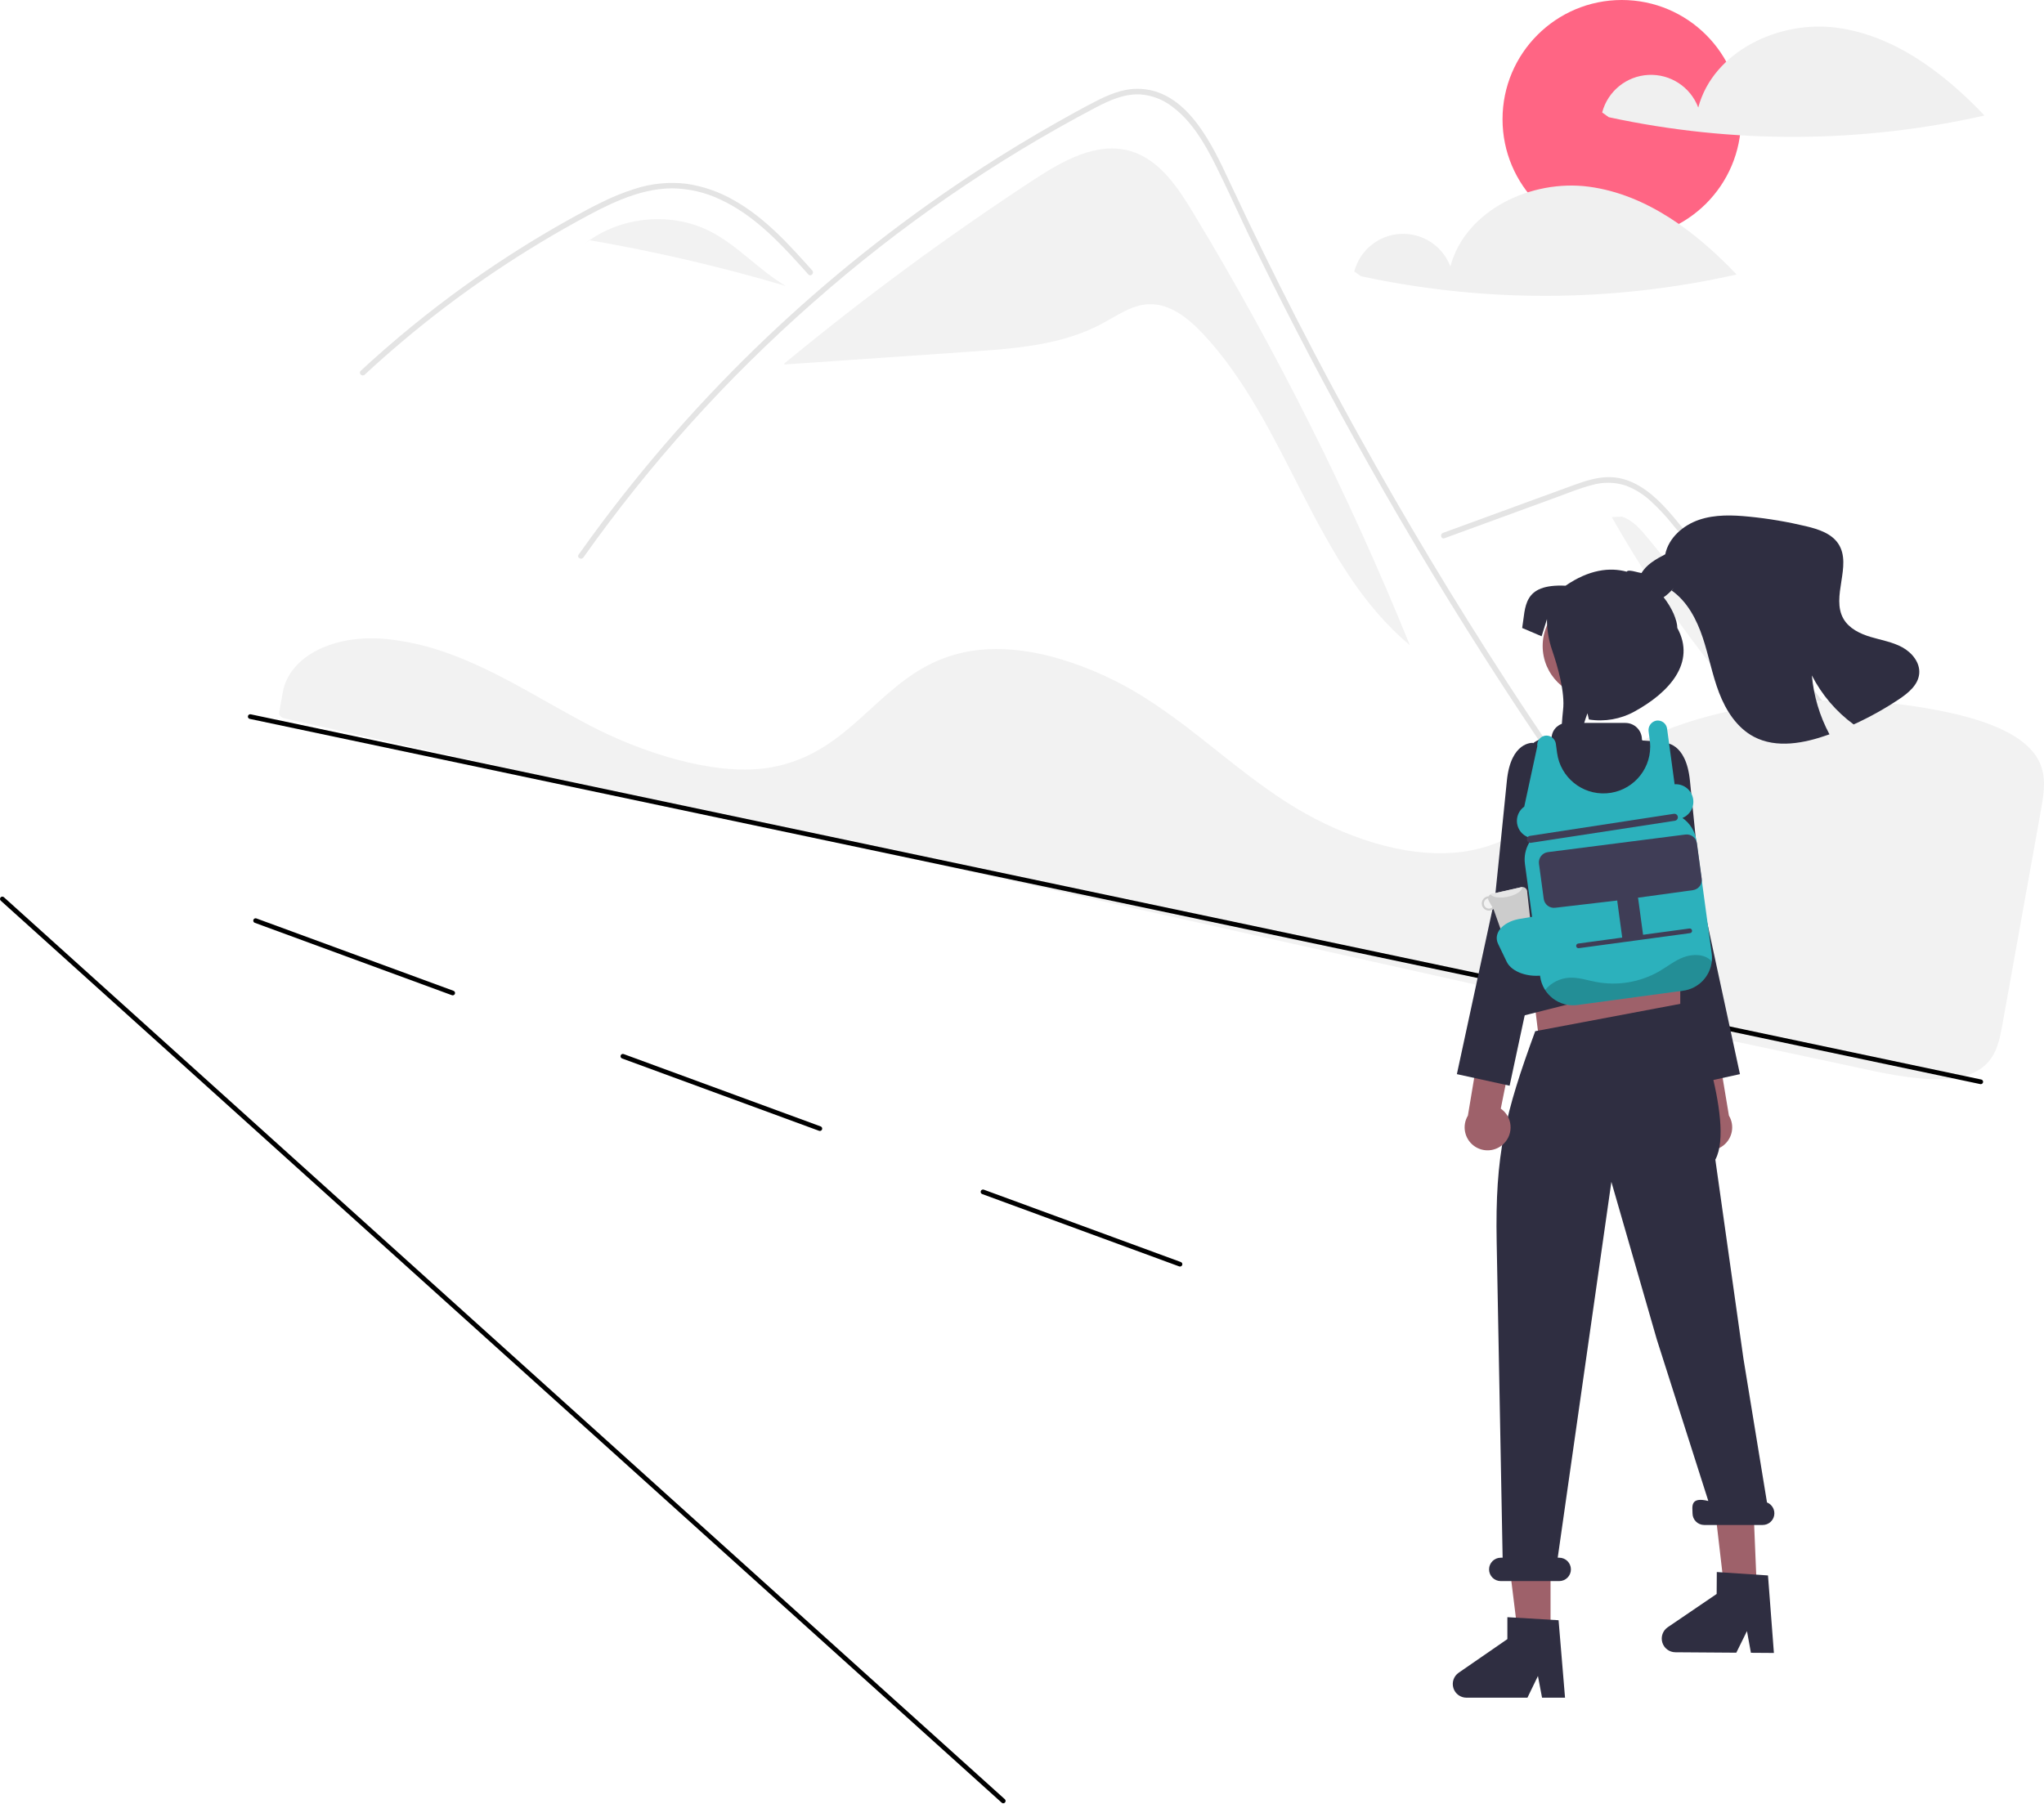
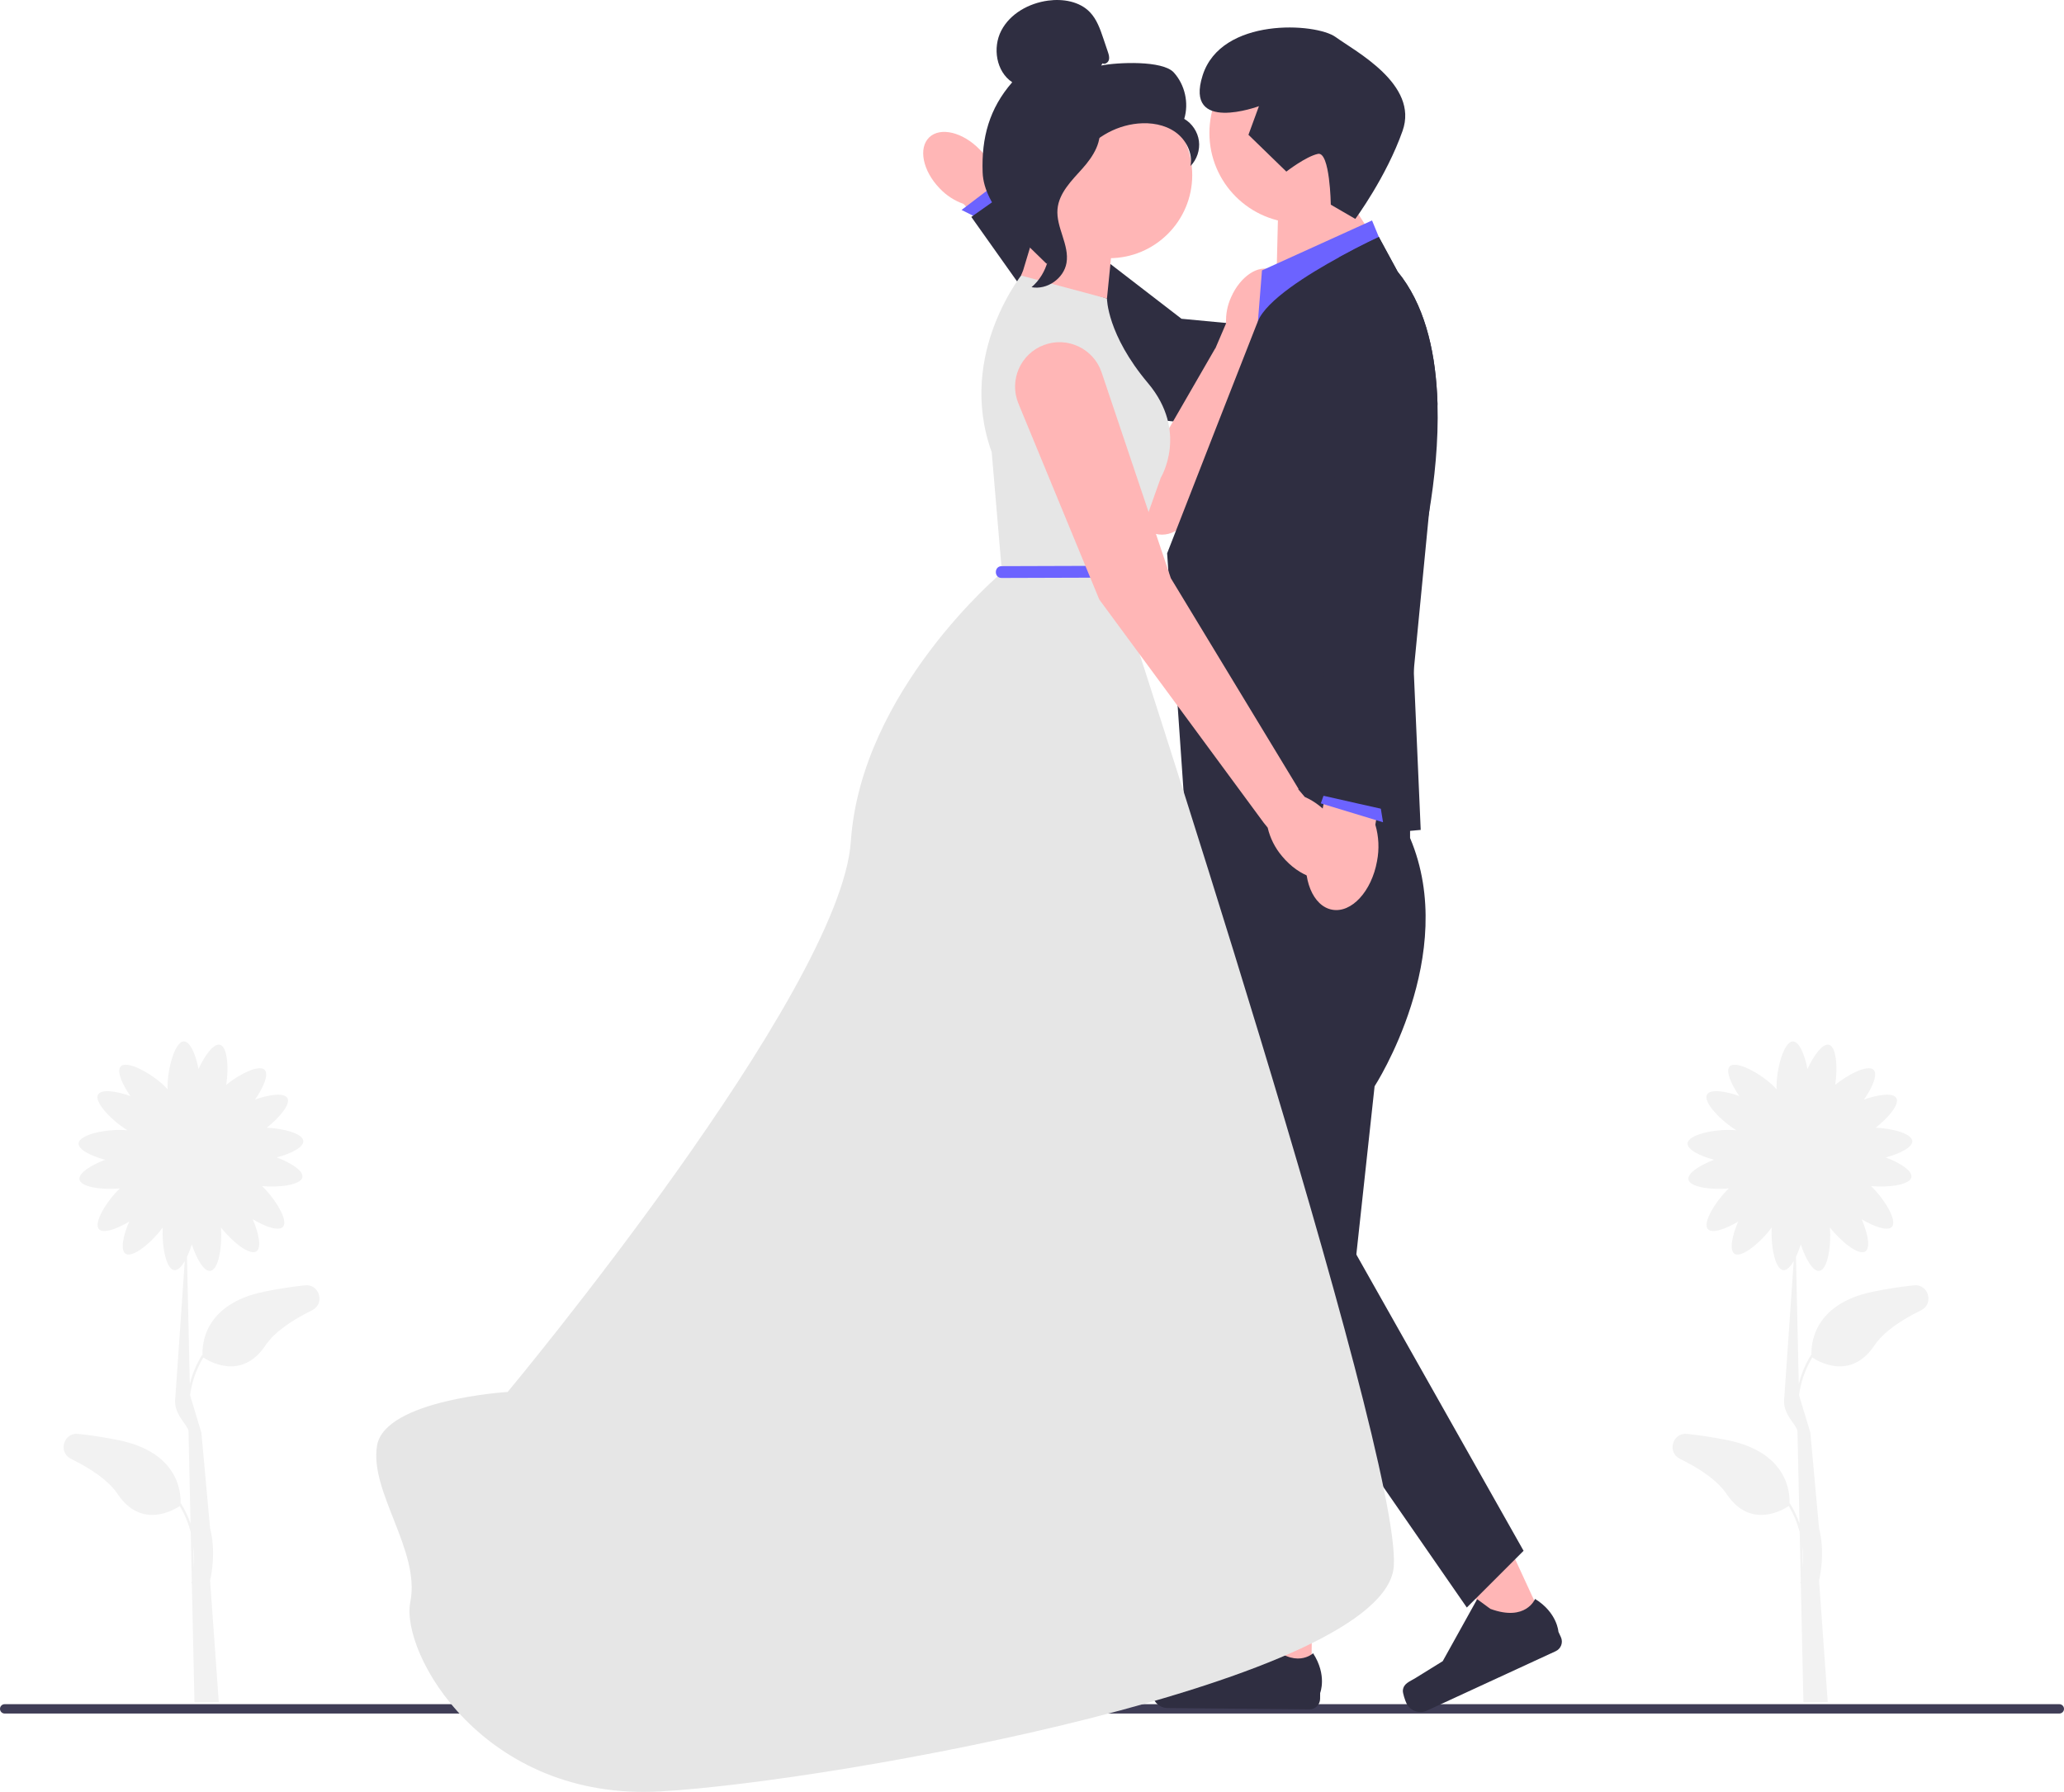
- <svg xmlns="http://www.w3.org/2000/svg" id="currentIllo" data-name="Layer 1" width="874.039" height="771.292" viewBox="0 0 874.039 771.292" class="injected-svg DownloadModal__ImageFile-sc-p17csy-5 iIfSkb grid_media">
-   <path d="M673.062,155.137c-6.611-10.934-14.444-22.608-26.712-26.178-14.207-4.135-28.802,4.079-41.181,12.184a1200.013,1200.013,0,0,0-106.794,78.684l.037.424q39.846-2.748,79.691-5.496c19.192-1.324,39.044-2.83,56.005-11.909,6.436-3.445,12.71-8.047,20.003-8.368,9.061-.398,16.962,5.93,23.17,12.541,36.727,39.109,47.355,98.916,88.558,133.276A1307.621,1307.621,0,0,0,673.062,155.137Z" transform="translate(-162.9803 -64.354)" fill="#f2f2f2" />
-   <path d="M898.816,486.852c-4.061-5.128-5.721-6.33-9.727-11.505Q840.159,412.063,797.108,344.504q-29.241-45.883-55.583-93.529-12.541-22.651-24.394-45.658-9.198-17.839-17.985-35.891c-1.675-3.437-3.303-6.891-4.923-10.352-3.817-8.139-7.563-16.318-11.585-24.346-4.583-9.151-10.162-18.744-18.578-24.891a25.346,25.346,0,0,0-13.204-5.081c-6.851-.443-13.173,2.386-19.115,5.476a615.324,615.324,0,0,0-120.996,83.438A629.917,629.917,0,0,0,412.444,302.789c-.869,1.241-2.924.055-2.047-1.193q5.18-7.325,10.565-14.492A633.399,633.399,0,0,1,582.67,136.269q15.73-10.194,32.051-19.431c5.484-3.106,10.992-6.171,16.594-9.048,5.492-2.821,11.324-5.358,17.598-5.452,21.351-.332,32.407,23.848,40,40.119q3.58,7.681,7.246,15.314,13.856,28.981,28.779,57.432,9.21,17.566,18.823,34.927,29.917,54.062,63.596,105.935c29.743,45.808,59.25,86.275,93.134,129.112C901.424,486.362,899.756,488.053,898.816,486.852Z" transform="translate(-162.9803 -64.354)" fill="#e4e4e4" />
-   <path d="M508.636,181.73c-1.24-1.383-2.473-2.766-3.722-4.149-9.846-10.889-20.411-21.652-33.931-27.894a49.228,49.228,0,0,0-20.624-4.781c-7.38.024-14.595,1.96-21.414,4.67-3.224,1.288-6.377,2.75-9.482,4.307-3.548,1.786-7.033,3.69-10.502,5.61q-9.767,5.405-19.281,11.284-18.93,11.699-36.674,25.184-9.198,6.993-18.017,14.445-8.202,6.922-16.073,14.216c-1.122,1.035-2.797-.64-1.675-1.675,1.383-1.288,2.782-2.568,4.18-3.832q5.927-5.358,12.043-10.51,11.153-9.411,22.884-18.096,18.242-13.513,37.74-25.192,9.743-5.832,19.755-11.174c2.015-1.075,4.054-2.126,6.116-3.121a97.502,97.502,0,0,1,14.54-5.919,51.724,51.724,0,0,1,21.96-2.157,57.173,57.173,0,0,1,20.261,7.009c13.275,7.42,23.572,18.894,33.591,30.091C511.323,181.184,509.655,182.867,508.636,181.73Z" transform="translate(-162.9803 -64.354)" fill="#e4e4e4" />
-   <path d="M780.643,294.569l31.811-11.635L828.249,277.157c5.144-1.881,10.276-4.023,15.593-5.37a24.6,24.6,0,0,1,14.114.18,32.529,32.529,0,0,1,11.008,6.824,89.337,89.337,0,0,1,9.029,9.642c3.439,4.133,6.827,8.308,10.23,12.47q21.068,25.765,41.86,51.755,20.792,25.989,41.306,52.198,20.564,26.274,40.845,52.767,2.484,3.246,4.965,6.494c.914,1.196,2.973.017,2.047-1.196q-20.431-26.76-41.147-53.3-20.767-26.604-41.82-52.982-21.053-26.378-42.391-52.527-5.316-6.515-10.649-13.015c-2.999-3.655-5.965-7.35-9.254-10.753-6.039-6.245-13.583-11.764-22.614-11.914-5.31-.088-10.448,1.597-15.381,3.381-5.318,1.924-10.624,3.884-15.935,5.826l-32.034,11.716-8.008,2.929c-1.421.52-.807,2.812.63,2.286Z" transform="translate(-162.9803 -64.354)" fill="#e4e4e4" />
-   <path d="M466.796,163.388c-16.166-8.308-36.868-6.681-51.723,3.699a737.726,737.726,0,0,1,83.932,19.589C487.555,179.967,478.599,169.455,466.796,163.388Z" transform="translate(-162.9803 -64.354)" fill="#f2f2f2" />
-   <path d="M414.914,167.059l-3.112,2.53c1.053-.885,2.147-1.715,3.271-2.501C415.02,167.078,414.967,167.068,414.914,167.059Z" transform="translate(-162.9803 -64.354)" fill="#f2f2f2" />
-   <path d="M867.766,294.685c-3.131-3.812-6.517-7.803-11.201-9.351l-4.373.172A496.015,496.015,0,0,0,984.306,436.543Q926.036,365.614,867.766,294.685Z" transform="translate(-162.9803 -64.354)" fill="#f2f2f2" />
-   <path d="M667.565,606.081a.992.992,0,0,1-.345-.062l-84.261-30.953a1.0 1,0,0,1,.689-1.877L667.91,604.142a1.0 1,0,0,1-.345,1.938Z" transform="translate(-162.9803 -64.354)" />
-   <path d="M513.565,548.081a.992.992,0,0,1-.345-.062l-84.261-30.953a1.0 1,0,0,1,.689-1.877L513.91,546.142a1.0 1,0,0,1-.345,1.938Z" transform="translate(-162.9803 -64.354)" />
-   <path d="M356.565,490.081a.992.992,0,0,1-.345-.062l-84.261-30.953a1.0 1,0,1,1,.689-1.877L356.91,488.142a1.0 1,0,0,1-.345,1.938Z" transform="translate(-162.9803 -64.354)" />
-   <path d="M340.778,339.738c-3.513-.785-7.07-1.405-10.583-1.837l-.511-.063c-23.321-2.777-43.01,6.958-45.796,22.645l-.495,2.838c-.309,1.795-.643,3.725-1.04,5.86-.192,1.054.867,2.132,2.407,2.476L845.649,497.037c39.607,8.564,79.087,17.024,117.337,25.144a177.652,177.652,0,0,0,21.711,3.511c10.927.926,18.927-.293,24.46-3.725l.001 0c6.877-4.253,8.607-11.157,10.019-19.078,2.846-15.997,5.877-32.793,8.897-49.538,2.661-14.758,5.316-29.477,7.832-43.574,1.478-8.369,2.281-15.869-2.879-22.891-5.596-7.598-17.581-13.494-35.623-17.527-.218-.049-.434-.097-.655-.145-56.592-12.407-117.619-2.55-151.854,24.53-3.942,3.118-7.734,6.553-11.401,9.875a158.915,158.915,0,0,1-17.302,14.232,66.95,66.95,0,0,1-10.666,5.986c-.257.125-.548.255-.851.372-.705.318-1.433.613-2.135.865a62.042,62.042,0,0,1-12.655,3.397l-.431.065c-.326.056-.678.107-1.027.147a68.206,68.206,0,0,1-7.479.589c-10.812.309-22.585-1.669-34.991-5.882a151.752,151.752,0,0,1-32.578-15.751c-10.814-6.914-20.639-14.717-30.141-22.263-4.173-3.316-8.49-6.743-12.828-10.046-.815-.622-1.618-1.23-2.434-1.842-5.313-3.969-10.177-7.354-14.871-10.348a146.281,146.281,0,0,0-37.143-17.035c-13.864-4.03-26.63-5.128-37.931-3.275a60.649,60.649,0,0,0-9.253,2.27c-13.923,4.597-23.917,13.74-33.581,22.583-12.021,10.999-24.453,22.373-44.611,25.204-23.263,3.273-53.836-7.081-74.693-17.866-6.557-3.391-13.045-7.056-19.318-10.601q-3.801-2.148-7.611-4.28c-4.993-2.785-9.099-4.982-12.918-6.915l-1.208-.614c-.673-.337-1.346-.675-2.034-1.007-4.55-2.238-8.825-4.154-13.075-5.86l-1.004-.409c-2.021-.785-3.918-1.486-5.788-2.137l-.747-.259A109.236,109.236,0,0,0,340.778,339.738Z" transform="translate(-162.9803 -64.354)" fill="#f2f2f2" />
-   <path d="M1009.981,528.062a1.009,1.009,0,0,1-.208-.021l-740-156.208a1,1,0,0,1,.413-1.957l740,156.208a1,1,0,0,1-.206,1.979Z" transform="translate(-162.9803 -64.354)" />
-   <circle cx="693.5" cy="51" r="51" fill="#ff6584" />
-   <path d="M948.516,76.224c-24.717-3.341-52.935,10.019-59.341,34.124a21.597,21.597,0,0,0-41.093,2.109l2.83,2.027a372.275,372.275,0,0,0,160.659-.726C994.377,95.688,973.233,79.565,948.516,76.224Z" transform="translate(-162.9803 -64.354)" fill="#f0f0f0" />
-   <path d="M842.516,144.224c-24.717-3.341-52.935,10.019-59.341,34.124a21.597,21.597,0,0,0-41.093,2.109l2.83,2.027a372.275,372.275,0,0,0,160.659-.726C888.377,163.688,867.233,147.565,842.516,144.224Z" transform="translate(-162.9803 -64.354)" fill="#f0f0f0" />
-   <path d="M886.872,553.437a9.76,9.76,0,0,1,1.357-14.904L872.689,461.346l17.161,5.51,12.439,74.659A9.813,9.813,0,0,1,886.872,553.437Z" transform="translate(-162.9803 -64.354)" fill="#9e616a" />
-   <path d="M863.926,390.13l10.648-8.037s9.393-.665,11.056,16.274,5.079,49.95,5.079,49.95l16.293,75.463-22.554,4.95-17.451-81.438-10.469-24.184Z" transform="translate(-162.9803 -64.354)" fill="#2f2e41" />
-   <polygon points="718.5 449 658.5 448 653.5 407 718.5 407 718.5 449" fill="#9e616a" />
-   <polygon points="663.032 699.832 649.181 699.831 642.591 646.404 663.034 646.405 663.032 699.832" fill="#9e616a" />
-   <polygon points="751.276 680.645 737.425 680.548 731.21 627.076 749.225 631.209 751.276 680.645" fill="#9e616a" />
-   <polygon points="707.954 371.691 711.092 379.851 710.465 388.011 649.04 409.286 652.088 373.574 658.993 365.414 707.954 371.691" fill="#ffb6b6" />
-   <circle cx="681.602" cy="276.32" r="21.938" fill="#9e616a" />
-   <path d="M832.208,790.486h-9.829l-1.754-9.279-4.493,9.279H790.064a5.86,5.86,0,0,1-3.33-10.682l20.817-14.377v-9.381l21.896,1.307Z" transform="translate(-162.9803 -64.354)" fill="#2f2e41" />
-   <path d="M921.523,771.351l-9.828-.069-1.689-9.292-4.558,9.248-26.067-.182a5.86,5.86,0,0,1-3.255-10.705l20.917-14.231.066-9.381,21.886,1.46Z" transform="translate(-162.9803 -64.354)" fill="#2f2e41" />
-   <path d="M918.566,706.973l-10.086-61.619-12-85c8.788-16.32-11-67-11-67l-2.793.134L819.467,505.415l.014-.061c-12.931,35.268-17.215,52.691-16.506,90.248l2.547,135.01h-.799a5,5,0,0,0,0,10h25a5,5,0,0,0,0-10h-.645l22.947-160.757L871.48,637.354l22,69c-8-2-6.758,2.634-6.758,5.258a5,5,0,0,0,5,5h25a4.995,4.995,0,0,0,1.844-9.639Z" transform="translate(-162.9803 -64.354)" fill="#2f2e41" />
-   <path d="M890.403,495.979l-2-20a3.987,3.987,0,0,0-3.605-2.995c-.833-9.527-4.339-50.629-4.549-52.421l-.008-.076-1.594-34.058a5.037,5.037,0,0,0-4.703-4.79l-8.421-.55a.446.446,0,0,1-.431-.445,7.081,7.081,0,0,0-7.081-7.081H833.08a6.63,6.63,0,0,0-6.576,5.804.44.44,0,0,1-.448.396l-.003-0a11.845,11.845,0,0,0-11.915,9.824c-3.408,19.831-10.239,64.84-6.862,89.862,1.176,8.711-1.359,1.812-1.803,9.1a5.365,5.365,0,0,0,1.336,3.89c-2.058.598-2.856,2.821-2.328,4.916l-.438-.108a4,4,0,0,0,4.856,2.901L885.502,480.836C887.644,480.296,890.943,498.121,890.403,495.979Z" transform="translate(-162.9803 -64.354)" fill="#2f2e41" />
-   <path d="M806.089,553.437a9.76,9.76,0,0,0-1.357-14.904l15.54-77.187-17.161,5.51-12.439,74.659A9.813,9.813,0,0,0,806.089,553.437Z" transform="translate(-162.9803 -64.354)" fill="#9e616a" />
-   <path d="M829.034,390.13l-10.648-8.037s-9.393-.665-11.056,16.274-5.079,49.95-5.079,49.95l-16.293,75.463,22.554,4.95,17.451-81.438,10.469-24.184Z" transform="translate(-162.9803 -64.354)" fill="#2f2e41" />
-   <path d="M868.076,321.166c4.087,1.217,7.9-2.202,10.745-5.441l-1.011,1.2c6.692,4.713,10.693,12.39,13.289,20.161,2.596,7.763,4.044,15.894,6.975,23.546,2.93,7.643,7.66,15.037,14.9,18.85,9.699,5.107,21.583,2.785,31.9-.9.137-.051.266-.094.403-.146a65.737,65.737,0,0,1-7.523-25.191,59.771,59.771,0,0,0,17.873,20.967,137.213,137.213,0,0,0,19.381-10.779c3.984-2.665,8.183-6.109,8.645-10.882.471-4.738-3.067-9.065-7.24-11.344-4.173-2.279-8.971-3.05-13.529-4.421-4.55-1.362-9.194-3.599-11.584-7.711-5.509-9.459,3.761-22.8-2.151-32.02-2.913-4.533-8.568-6.349-13.812-7.609a182.606,182.606,0,0,0-24.317-4.104c-7.189-.72-14.617-.985-21.455,1.328-6.838,2.313-13.041,7.686-14.506,14.763-3.993,2.099-8.217,4.421-10.359,8.405C862.558,313.815,863.749,319.881,868.076,321.166Z" transform="translate(-162.9803 -64.354)" fill="#2f2e41" />
-   <path d="M874.177,319.572c3.914,4.903,6.044,10.205,6.044,13.38,8.13,14.859-3.496,27.623-18.356,35.753a30.443,30.443,0,0,1-19.45,3.391l-.622-2.654-.842,2.39s-9.675,31.954-12.866,33.828c1.211-5.687,2.598-32.017,3.272-37.567.933-7.554-2.32-18.799-4.667-25.638a40.366,40.366,0,0,1-2.21-13.1v-.195l-2.285,7.34-8.319-3.549c1.548-8.878,0-18.956,18.556-18.082,10.036-6.902,18.873-7.953,26.133-5.996.937-1.448,6.339,1.264,7.9.502" transform="translate(-162.9803 -64.354)" fill="#2f2e41" />
-   <path d="M894.95,475.58a14.211,14.211,0,0,1-12.22,12.5l-45.17,6.12a14.224,14.224,0,0,1-15.99-12.18l-6.51-48.14a14.175,14.175,0,0,1,1.8-9.04l-.31-2.34a7.49,7.49,0,0,1-1.78-13.14l5.58-25.85a4.007,4.007,0,0,1,3.82-4.54,4.113,4.113,0,0,1,4.13,3.63l.51,3.8a20.001,20.001,0,0,0,39.82-2.66,20.672,20.672,0,0,0-.18-2.71l-.5-3.74a4.15,4.15,0,0,1,3.18-4.69,3.999,3.999,0,0,1,4.71,3.4l3.23,23.8a7.492,7.492,0,0,1,3.35,14.41,14.165,14.165,0,0,1,5.97,9.74l6.52,48.15A14,14,0,0,1,894.95,475.58Z" transform="translate(-162.9803 -64.354)" fill="#2cb1bc" />
-   <path d="M815.906,423.559a1.502,1.502,0,0,1,1.285-1.688l61.566-9.437a1.5,1.5,0,1,1,.402,2.973l-61.566,9.437A1.502,1.502,0,0,1,815.906,423.559Z" transform="translate(-162.9803 -64.354)" fill="#3f3d56" />
-   <path d="M823.101,448.829l-2.035-15.036a4.413,4.413,0,0,1,3.782-4.965l58.801-7.522a4.413,4.413,0,0,1,4.965,3.782l2.035,15.036a4.413,4.413,0,0,1-3.782,4.965L863.381,448.32a4.413,4.413,0,0,1,.117.489l2.079,15.36,19.819-2.682a1,1,0,1,1,.268,1.982l-19.819,2.682-8.919,1.207L838.098,469.906a1,1,0,0,1-.268-1.982l18.828-2.548-2.079-15.36a4.414,4.414,0,0,1-.017-.502l-26.496,3.097A4.413,4.413,0,0,1,823.101,448.829Z" transform="translate(-162.9803 -64.354)" fill="#3f3d56" />
-   <path d="M591.98,835.646a.998.998,0,0,1-.669-.257l-428-385.792a1,1,0,0,1,1.339-1.486l428,385.792a1,1,0,0,1-.67,1.743Z" transform="translate(-162.9803 -64.354)" />
-   <path d="M816.03,445.94a2.026,2.026,0,0,0-2.15-2.17,1.864,1.864,0,0,0-.32.04l-12.66,2.86a2.085,2.085,0,0,0-1.34,1.03,2.606,2.606,0,0,0-.55.08,3.076,3.076,0,1,0,1.36,6,3.118,3.118,0,0,0,1.24-.6l4.29,12.08a2.015,2.015,0,0,0,2.21.97l8.23-1.86a2.043,2.043,0,0,0,1.57-1.82Zm-15.85,6.98a2.2,2.2,0,0,1-.98-4.29c.04-.01.08,0,.12-.01a2.071,2.071,0,0,0,.27,1.04L801.16,452.4A2.071,2.071,0,0,1,800.18,452.92Z" transform="translate(-162.9803 -64.354)" fill="#ccc" />
-   <path d="M813.88,443.77c.12,1.6-2.62,3.44-6.29,4.17-3.37.69-6.39.21-7.24-1.05a1.919,1.919,0,0,1,.55-.22l12.66-2.86A1.864,1.864,0,0,1,813.88,443.77Z" transform="translate(-162.9803 -64.354)" fill="#e6e6e6" />
-   <path d="M807.264,475.724l-3.675-7.646c-2.153-4.479,1.789-9.245,8.787-10.624L821,456l3.607,25.202-.747.147C816.862,482.727,809.417,480.203,807.264,475.724Z" transform="translate(-162.9803 -64.354)" fill="#2cb1bc" />
-   <g opacity="0.2">
-     <path d="M894.95,475.58a14.211,14.211,0,0,1-12.22,12.5l-45.17,6.12a14.208,14.208,0,0,1-13.87-6.42,14.512,14.512,0,0,1,10.36-5.24c3.88-.2,7.64,1.09,11.44,1.81a39.589,39.589,0,0,0,26.83-4.45c3.53-2.05,6.71-4.67,10.59-6.13,3.88-1.45,8.89-1.4,11.7,1.43A4.033,4.033,0,0,1,894.95,475.58Z" transform="translate(-162.9803 -64.354)" />
+ <svg xmlns="http://www.w3.org/2000/svg" width="524.67" height="455.599" viewBox="0 0 524.67 455.599">
+   <g>
+     <path id="uuid-c35e0a51-e7e9-4b68-ade6-2a226cad2c46-781" d="M238.838,47.868c-4.272-4.43-5.449-10.226-2.629-12.944,2.82-2.718,8.568-1.33,12.841,3.103,1.731,1.747,3.019,3.883,3.755,6.23l17.863,19-7.531,7.045-18.208-18.452c-2.319-.822-4.408-2.187-6.091-3.981Z" fill="#ffb6b6" />
+     <polygon points="258.157 50.426 254.765 45.519 244.428 53.383 250.05 56.194 258.157 50.426" fill="#6c63ff" />
+     <polygon points="357.308 113.551 352.069 85.941 300.337 81.047 257.258 47.849 246.91 55.151 282.59 105.469 357.308 113.551" fill="#2f2e41" />
+   </g>
+   <path d="M323.263,68.663c-3.356-1.484-7.967,1.589-10.297,6.864-.961,2.095-1.405,4.391-1.297,6.693l-2.733,6.384-.047,.006-12.549,21.75-17.96-26.24c-2.747-4.014-7.778-5.785-12.434-4.378h-0c-7.625,2.304-10.448,11.627-5.382,17.774l29.662,35.994c3.111,3.776,9.093,3.03,11.183-1.394l17.494-41.067,2.141-4.685c1.775-1.47,3.172-3.343,4.075-5.463,2.332-5.276,1.501-10.754-1.855-12.237Z" fill="#ffb6b6" />
+   <path d="M524.67,434.483c0,.66-.53,1.19-1.19,1.19H1.19c-.66,0-1.19-.53-1.19-1.19s.53-1.19,1.19-1.19H523.48c.66,0,1.19,.53,1.19,1.19Z" fill="#3f3d56" />
+   <polygon points="324.487 70.703 325.01 49.218 337.51 42.339 347.796 58.333 324.487 70.703" fill="#ffb6b6" />
+   <polygon points="348.773 56.054 320.796 68.75 319.476 85.351 353.33 67.122 348.773 56.054" fill="#6c63ff" />
+   <path d="M363.285,130.218l-.01,.04c-2.03,12.13-4.74,20.85-4.74,20.85l.84,19.38,1.77,40.52-11.01,.97-17.35,1.52-1.68,.15-11.5,1.01-17.71,1.55-5.21-75.52s6.45-16.56,12.61-32.33c4.16-10.64,8.19-20.93,10-25.52,.18-.45,.34-.84,.47-1.17,2.11-5.3,12.62-11.88,20.76-16.32,5.53-3.03,9.98-5.08,9.98-5.08l4.44,8.18,.34,.63c6.66,8.12,9.39,19.42,10.02,31.04,.05,.84,.08,1.68,.11,2.52,.29,9.66-.77,19.4-2.13,27.58Z" fill="#2f2e41" />
+   <g>
+     <g>
+       <polygon points="333.351 427.637 321.712 427.528 316.593 382.579 333.772 382.74 333.351 427.637" fill="#ffb6b6" />
+       <path d="M293.474,427.002h0c-.368,.607-.578,2.575-.584,3.285h0c-.02,2.182,1.732,3.967,3.914,3.987l36.047,.336c1.488,.014,2.706-1.181,2.72-2.67l.014-1.501s1.825-4.494-1.794-10.088c0,0-4.604,4.311-11.358-2.571l-1.977-3.661-14.653,10.509-8.076,.918c-1.767,.201-3.329-.065-4.252,1.456h-0Z" fill="#2f2e41" />
+     </g>
+     <g>
+       <polygon points="392.934 413.303 382.364 418.179 358.526 379.731 374.126 372.534 392.934 413.303" fill="#ffb6b6" />
+       <path d="M356.611,429.772h0c-.073,.706,.578,2.575,.876,3.22h0c.914,1.981,3.261,2.846,5.243,1.932l32.732-15.103c1.352-.624,1.942-2.225,1.318-3.576l-.629-1.363s-.271-4.843-5.934-8.353c0,0-2.319,5.865-11.367,2.53l-3.352-2.465-8.756,15.763-6.909,4.282c-1.512,.937-3.038,1.364-3.221,3.133l-0,0Z" fill="#2f2e41" />
+     </g>
+     <path d="M304.949,207.599l1.195,101.041,9.918,105.494h18.39l14.972-137.953s21.64-33.361,9.017-63.116v-14.757l-53.491,9.291Z" fill="#2f2e41" />
+     <polygon points="335.899 303.23 387.293 394.297 372.867 408.723 332.292 350.116 335.899 303.23" fill="#2f2e41" />
+   </g>
+   <path d="M281.39,75.911l-20.833-7.162s-17.578,20.833-8.464,46.224l2.604,30.599s-35.807,29.948-38.412,68.36c-2.604,38.412-87.24,139.975-87.24,139.975,0,0-31.25,1.953-33.203,13.672-1.953,11.719,11.068,26.693,8.464,39.714-2.604,13.021,18.645,50.782,63.685,48.177,45.04-2.604,184.364-27.995,186.317-57.292,1.953-29.297-69.662-247.397-69.662-247.397l10.417-29.297s7.162-11.719-3.255-24.089c-10.417-12.37-10.417-21.485-10.417-21.485Z" fill="#e6e6e6" />
+   <polygon points="259.553 70.056 260.08 68.75 263.812 56.38 282.692 62.89 281.39 75.911 259.553 70.056" fill="#ffb6b6" />
+   <circle cx="330.333" cy="33.81" r="22.899" fill="#ffb6b6" />
+   <path d="M326.99,43.627l-9.633-9.357,2.666-7.277s-19.037,7.068-14.314-7.819c4.723-14.886,28.824-13.384,33.816-9.751,4.992,3.632,21.166,12.041,17.016,23.832-4.151,11.791-12.023,22.401-12.023,22.401l-6.226-3.614s-.197-13.58-3.274-12.918-8.027,4.504-8.027,4.504Z" fill="#2f2e41" />
+   <g>
+     <circle cx="281.934" cy="44.517" r="21.132" fill="#ffb6b6" />
+     <path d="M280.247,16.108c.611,.357,1.431-.183,1.627-.863s-.032-1.403-.259-2.073l-1.14-3.377c-.809-2.395-1.667-4.874-3.418-6.697-2.643-2.751-6.844-3.451-10.626-2.944-4.856,.651-9.648,3.281-11.906,7.629-2.258,4.348-1.297,10.416,2.783,13.129-5.815,6.665-7.842,14.093-7.522,22.932,.32,8.839,9.953,16.974,16.235,23.201,1.403-.85,2.678-4.836,1.907-6.283-.771-1.448,.334-3.125-.622-4.459-.955-1.334-1.755,.79-.789-.536,.609-.837-1.769-2.762-.863-3.262,4.382-2.422,5.839-7.884,8.592-12.067,3.32-5.045,9.001-8.462,15.014-9.028,3.312-.312,6.81,.253,9.525,2.176,2.715,1.923,4.472,5.359,3.843,8.626,1.63-1.655,2.442-4.082,2.136-6.385-.306-2.303-1.723-4.433-3.729-5.605,1.22-4.034,.175-8.674-2.657-11.796-2.831-3.122-14.317-2.59-18.45-1.768" fill="#2f2e41" />
+     <path d="M279.605,31.531c-5.475,.591-9.428,5.333-12.766,9.713-1.924,2.524-3.939,5.312-3.891,8.485,.049,3.208,2.194,5.96,3.219,9.001,1.676,4.97,.043,10.883-3.947,14.289,3.942,.748,8.203-2.207,8.883-6.161,.792-4.603-2.697-9.045-2.284-13.697,.364-4.099,3.594-7.253,6.34-10.317,2.746-3.064,5.325-7.131,4.061-11.047" fill="#2f2e41" />
+   </g>
+   <path d="M486.504,326.797c-3.161,.34-6.609,.851-10.277,1.597-15.552,3.167-15.875,13.727-15.739,16.148l-.106-.066c-1.564,2.509-2.543,5.047-3.135,7.443l-.712-32.367c.461-.96,.88-2.049,1.229-3.165,1.164,3.585,3.073,6.972,4.718,6.747,2.139-.292,3.072-6.586,2.673-11.059,2.72,3.503,7.298,7.25,9.025,6.094,1.38-.923,.562-4.724-.945-8.179,3.139,1.891,6.616,3.134,7.695,1.933,1.472-1.639-2.056-7.231-5.309-10.352,4.355,.406,9.894-.288,10.257-2.27,.299-1.633-2.997-3.694-6.526-5.02,3.544-.934,6.858-2.563,6.748-4.173-.131-1.913-5.051-3.195-9.295-3.391,3.202-2.505,6.143-5.967,5.244-7.533-.827-1.44-4.674-.882-8.224,.386,2.101-3.003,3.578-6.387,2.453-7.546-1.401-1.443-6.374,1.047-9.767,3.8,.661-4.288,.327-9.701-1.597-10.19-1.609-.41-3.889,2.739-5.453,6.169-.691-3.599-2.09-7.016-3.704-7.016-2.3,0-4.164,6.934-4.164,11.451,0,.255,.007,.496,.018,.725-.231-.268-.495-.547-.797-.84-3.241-3.147-9.514-6.641-11.116-4.991-1.125,1.158,.352,4.542,2.453,7.546-3.55-1.268-7.397-1.826-8.224-.386-1.111,1.934,3.639,6.763,7.5,9.105-.232-.028-.476-.051-.735-.069-4.507-.308-11.552,1.08-11.708,3.375-.11,1.611,3.204,3.239,6.748,4.173-3.528,1.326-6.825,3.387-6.526,5.02,.363,1.982,5.902,2.676,10.257,2.27-3.253,3.122-6.781,8.713-5.309,10.352,1.079,1.201,4.556-.042,7.695-1.933-1.507,3.455-2.325,7.256-.945,8.179,1.824,1.22,6.825-3.026,9.463-6.679-.269,4.47,.801,10.61,2.923,10.852,.887,.101,1.828-.845,2.676-2.302l-2.404,34.79c-.562,4.052,3.032,6.695,3.353,8.364l.518,23.559c-.585-1.678-1.373-3.395-2.435-5.099l-.106,.066c.136-2.421-.187-12.982-15.739-16.148-3.668-.747-7.116-1.257-10.277-1.597-3.731-.401-5.187,4.706-1.816,6.356,4.881,2.389,9.473,5.399,11.867,8.964,6.119,9.114,14.574,3.845,15.776,3.027,1.343,2.235,2.223,4.487,2.779,6.629l.275,12.511c-.067,.296-.114,.462-.118,.474l.129,.038,.666,30.279,6.181-.05-2.211-30.949c.371-1.67,1.514-7.357,0-13.264l-2.211-24.317h0c-.005-.019,.125,.638,0,0l-2.884-9.555c.419-2.956,1.393-6.281,3.369-9.571,1.202,.818,9.657,6.086,15.776-3.027,2.393-3.565,6.985-6.575,11.867-8.964,3.371-1.65,1.915-6.757-1.816-6.356Zm-28.233,71.638l-.117-5.295c.235,2.002,.223,3.809,.117,5.295Z" fill="#f2f2f2" />
+   <path d="M77.504,326.797c-3.161,.34-6.609,.851-10.277,1.597-15.552,3.167-15.875,13.727-15.739,16.148l-.106-.066c-1.564,2.509-2.543,5.047-3.135,7.443l-.712-32.367c.461-.96,.88-2.049,1.229-3.165,1.164,3.585,3.073,6.972,4.718,6.747,2.139-.292,3.072-6.586,2.673-11.059,2.72,3.503,7.298,7.25,9.025,6.094,1.38-.923,.562-4.724-.945-8.179,3.139,1.891,6.616,3.134,7.695,1.933,1.472-1.639-2.056-7.231-5.309-10.352,4.355,.406,9.894-.288,10.257-2.27,.299-1.633-2.997-3.694-6.526-5.02,3.544-.934,6.858-2.563,6.748-4.173-.131-1.913-5.051-3.195-9.295-3.391,3.202-2.505,6.143-5.967,5.244-7.533-.827-1.44-4.674-.882-8.224,.386,2.101-3.003,3.578-6.387,2.453-7.546-1.401-1.443-6.374,1.047-9.767,3.8,.661-4.288,.327-9.701-1.597-10.19-1.609-.41-3.889,2.739-5.453,6.169-.691-3.599-2.09-7.016-3.704-7.016-2.3,0-4.164,6.934-4.164,11.451,0,.255,.007,.496,.018,.725-.231-.268-.495-.547-.797-.84-3.241-3.147-9.514-6.641-11.116-4.991-1.125,1.158,.352,4.542,2.453,7.546-3.55-1.268-7.397-1.826-8.224-.386-1.111,1.934,3.639,6.763,7.5,9.105-.232-.028-.476-.051-.735-.069-4.507-.308-11.552,1.08-11.708,3.375-.11,1.611,3.204,3.239,6.748,4.173-3.528,1.326-6.825,3.387-6.526,5.02,.363,1.982,5.902,2.676,10.257,2.27-3.253,3.122-6.781,8.713-5.309,10.352,1.079,1.201,4.556-.042,7.695-1.933-1.507,3.455-2.325,7.256-.945,8.179,1.824,1.22,6.825-3.026,9.463-6.679-.269,4.47,.801,10.61,2.923,10.852,.887,.101,1.828-.845,2.676-2.302l-2.404,34.79c-.562,4.052,3.032,6.695,3.353,8.364l.518,23.559c-.585-1.678-1.373-3.395-2.435-5.099l-.106,.066c.136-2.421-.187-12.982-15.739-16.148-3.668-.747-7.116-1.257-10.277-1.597-3.731-.401-5.187,4.706-1.816,6.356,4.881,2.389,9.473,5.399,11.867,8.964,6.119,9.114,14.574,3.845,15.776,3.027,1.343,2.235,2.223,4.487,2.779,6.629l.275,12.511c-.067,.296-.114,.462-.118,.474l.129,.038,.666,30.279,6.181-.05-2.211-30.949c.371-1.67,1.514-7.357,0-13.264l-2.211-24.317h0c-.005-.019,.125,.638,0,0l-2.884-9.555c.419-2.956,1.393-6.281,3.369-9.571,1.202,.818,9.657,6.086,15.776-3.027,2.393-3.565,6.985-6.575,11.867-8.964,3.371-1.65,1.915-6.757-1.816-6.356Zm-28.233,71.638l-.117-5.295c.235,2.002,.223,3.809,.117,5.295Z" fill="#f2f2f2" />
+   <path d="M254.595,146.95l30.614-.099c1.93-.006,1.934-3.006,0-3l-30.614,.099c-1.93,.006-1.934,3.006,0,3h0Z" fill="#6c63ff" />
+   <path d="M338.131,207.584c-1.726-2.144-3.94-3.844-6.458-4.958l-1.669-1.97,.083-.081-32.459-53.565-17.592-52.311c-2.035-6.053-8.679-9.216-14.661-6.981-5.984,2.236-8.925,8.985-6.489,14.89l20.556,49.827,41.79,56.741,1.011,1.253c.622,2.68,1.878,5.173,3.661,7.269,4.391,5.307,10.686,7.343,14.062,4.549,3.376-2.793,2.554-9.358-1.836-14.663Z" fill="#ffb6b6" />
+   <g>
+     <g>
+       <path id="uuid-5494c572-d1ef-490f-a18f-c726509d3762-782" d="M350.045,218.94c-1.387,7.71-6.49,13.243-11.396,12.359-4.906-.884-7.758-7.849-6.369-15.562,.513-3.088,1.757-6.009,3.63-8.518l6.291-32.592,12.882,2.521-5.47,32.539c.881,3.005,1.029,6.178,.431,9.252Z" fill="#ffb6b6" />
+       <polygon points="338.287 197.1 335.752 204.257 351.57 209.062 350.28 201.167 338.287 197.1" fill="#6c63ff" />
+     </g>
+     <path d="M365.415,102.638l-.75,13.3-1.38,14.28-.01,.04-3.9,40.23-2.95,30.5-.56,5.71-4.86-1.09-.68-.15-4.95-1.11-8.54-1.93-.4-.08-1.71-.39,4.35-71.43,.68-30.71,.6-26.94,.17-7.52c5.53-3.03,9.98-5.08,9.98-5.08l4.44,8.18,.34,.63c6.66,8.12,9.39,19.42,10.02,31.04,.05,.84,.08,1.68,.11,2.52Z" fill="#2f2e41" />
  </g>
</svg>
